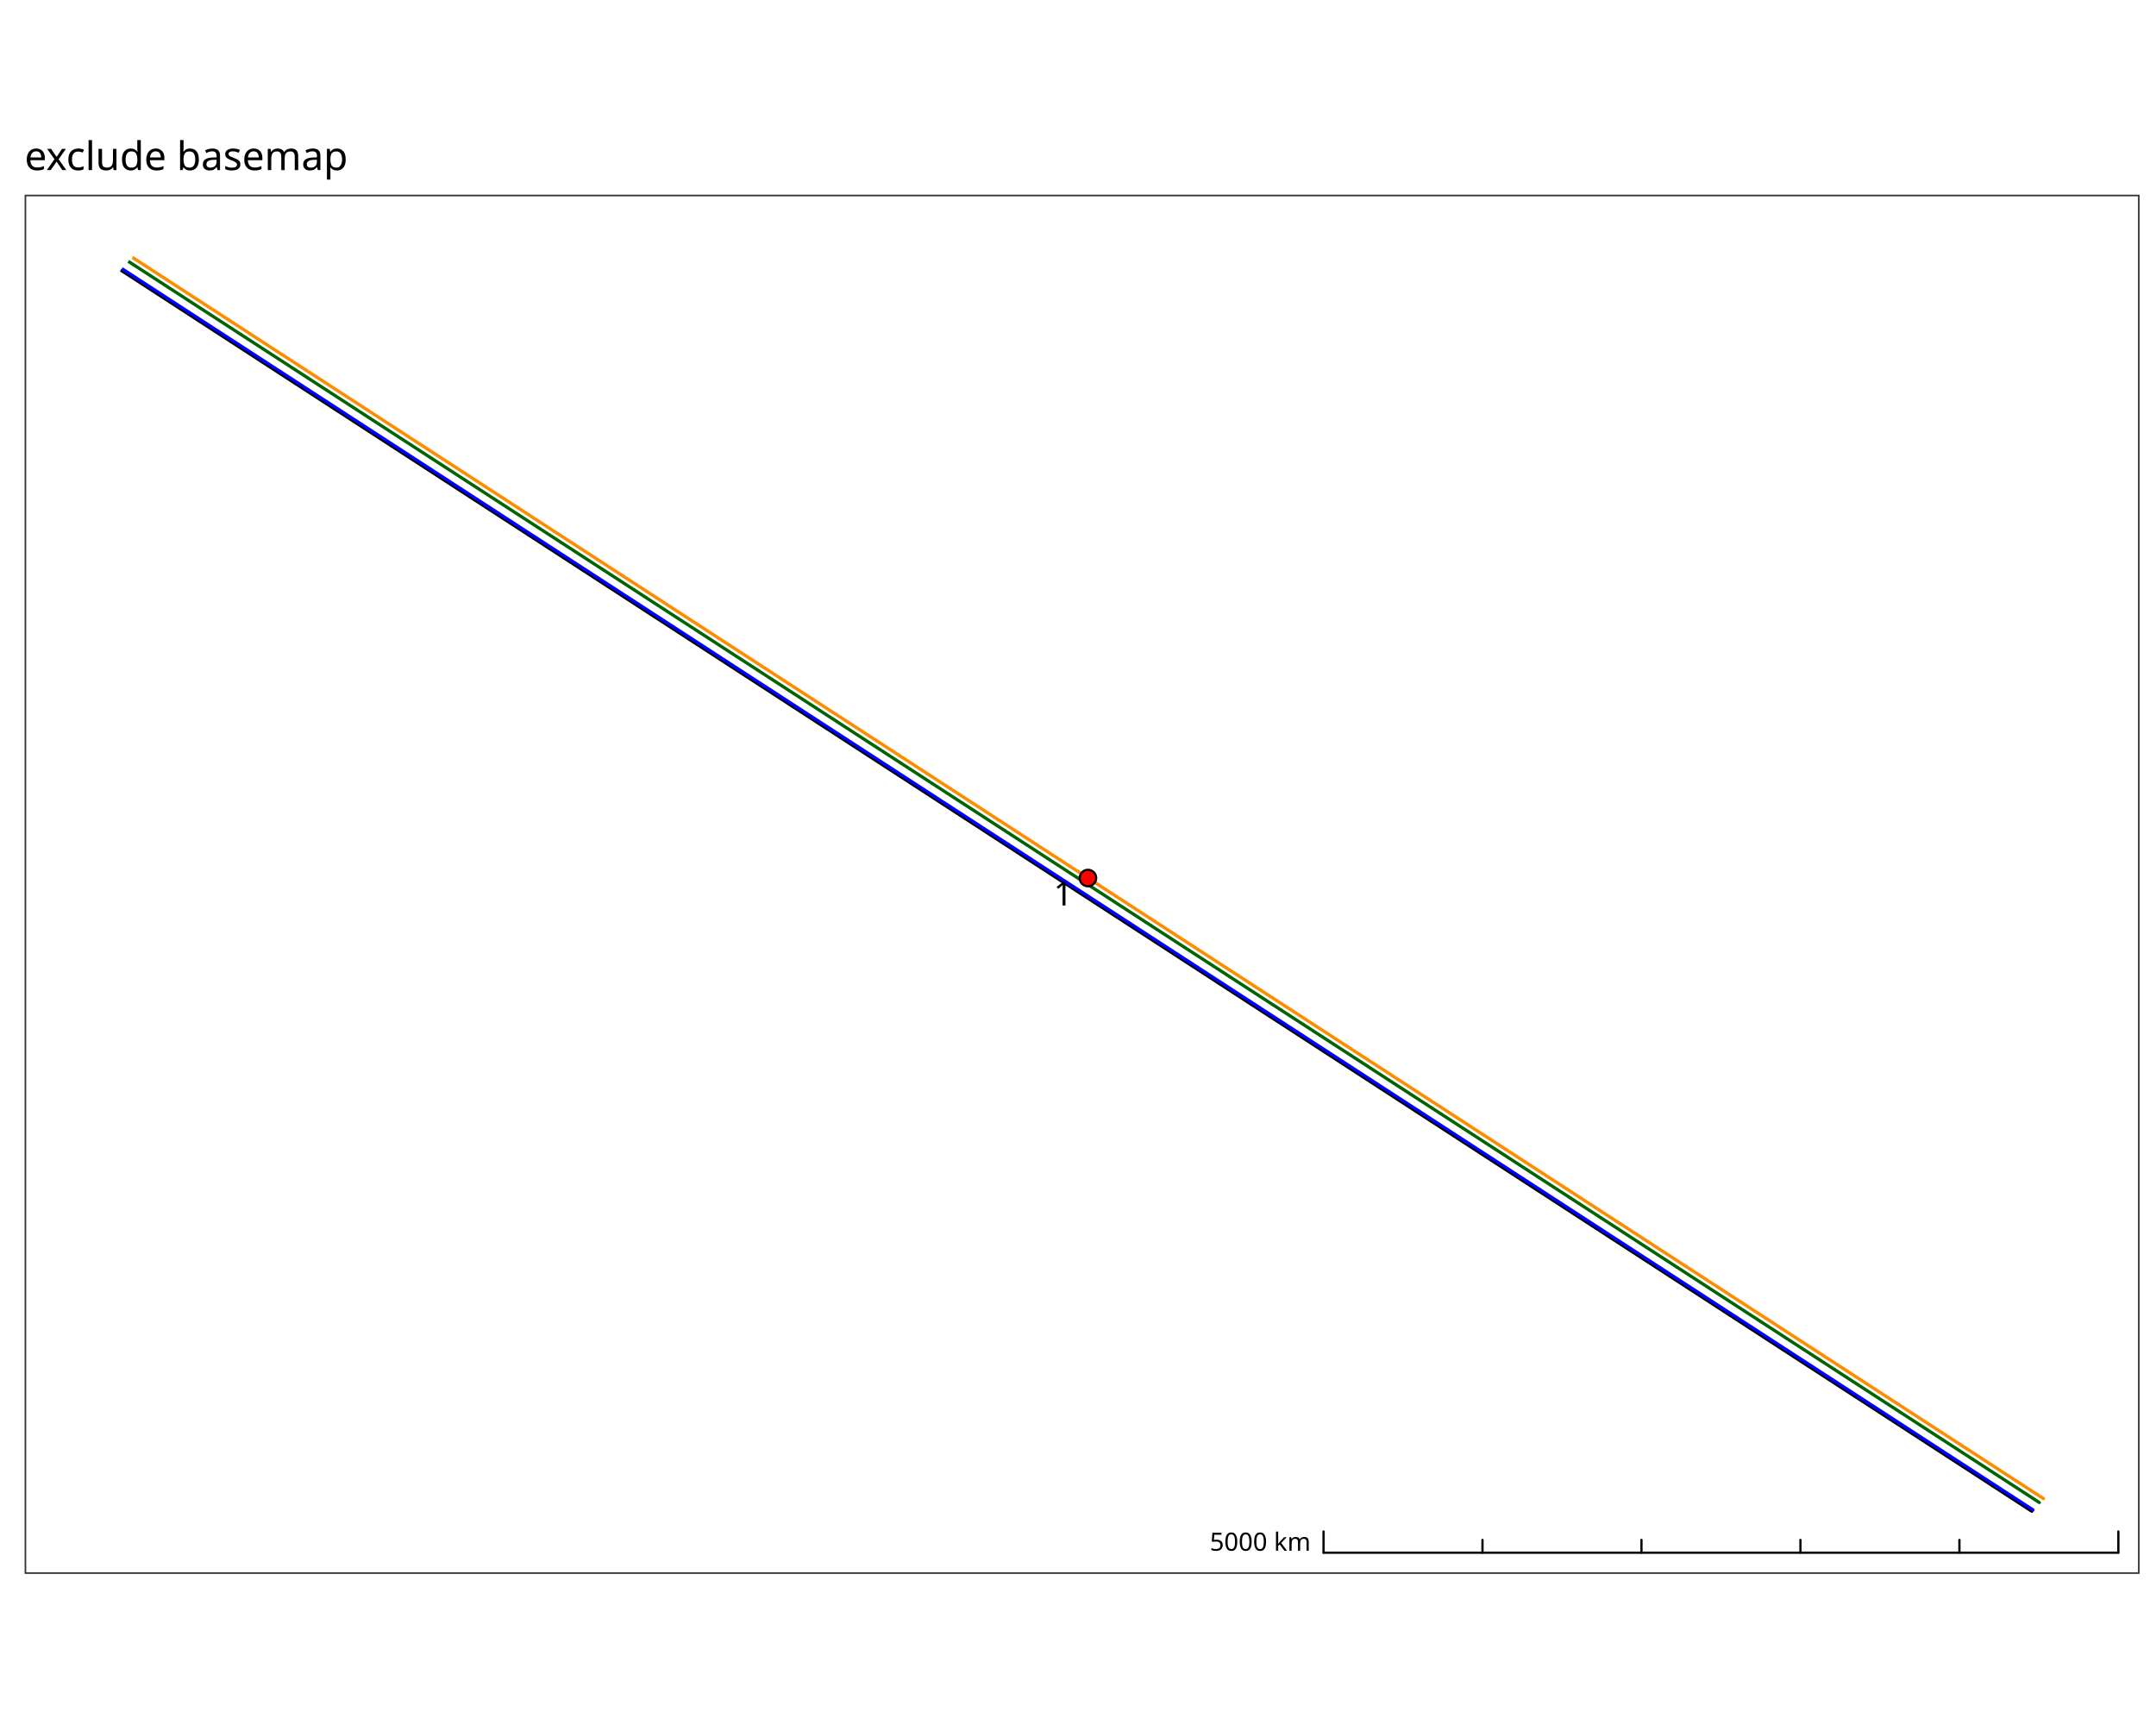
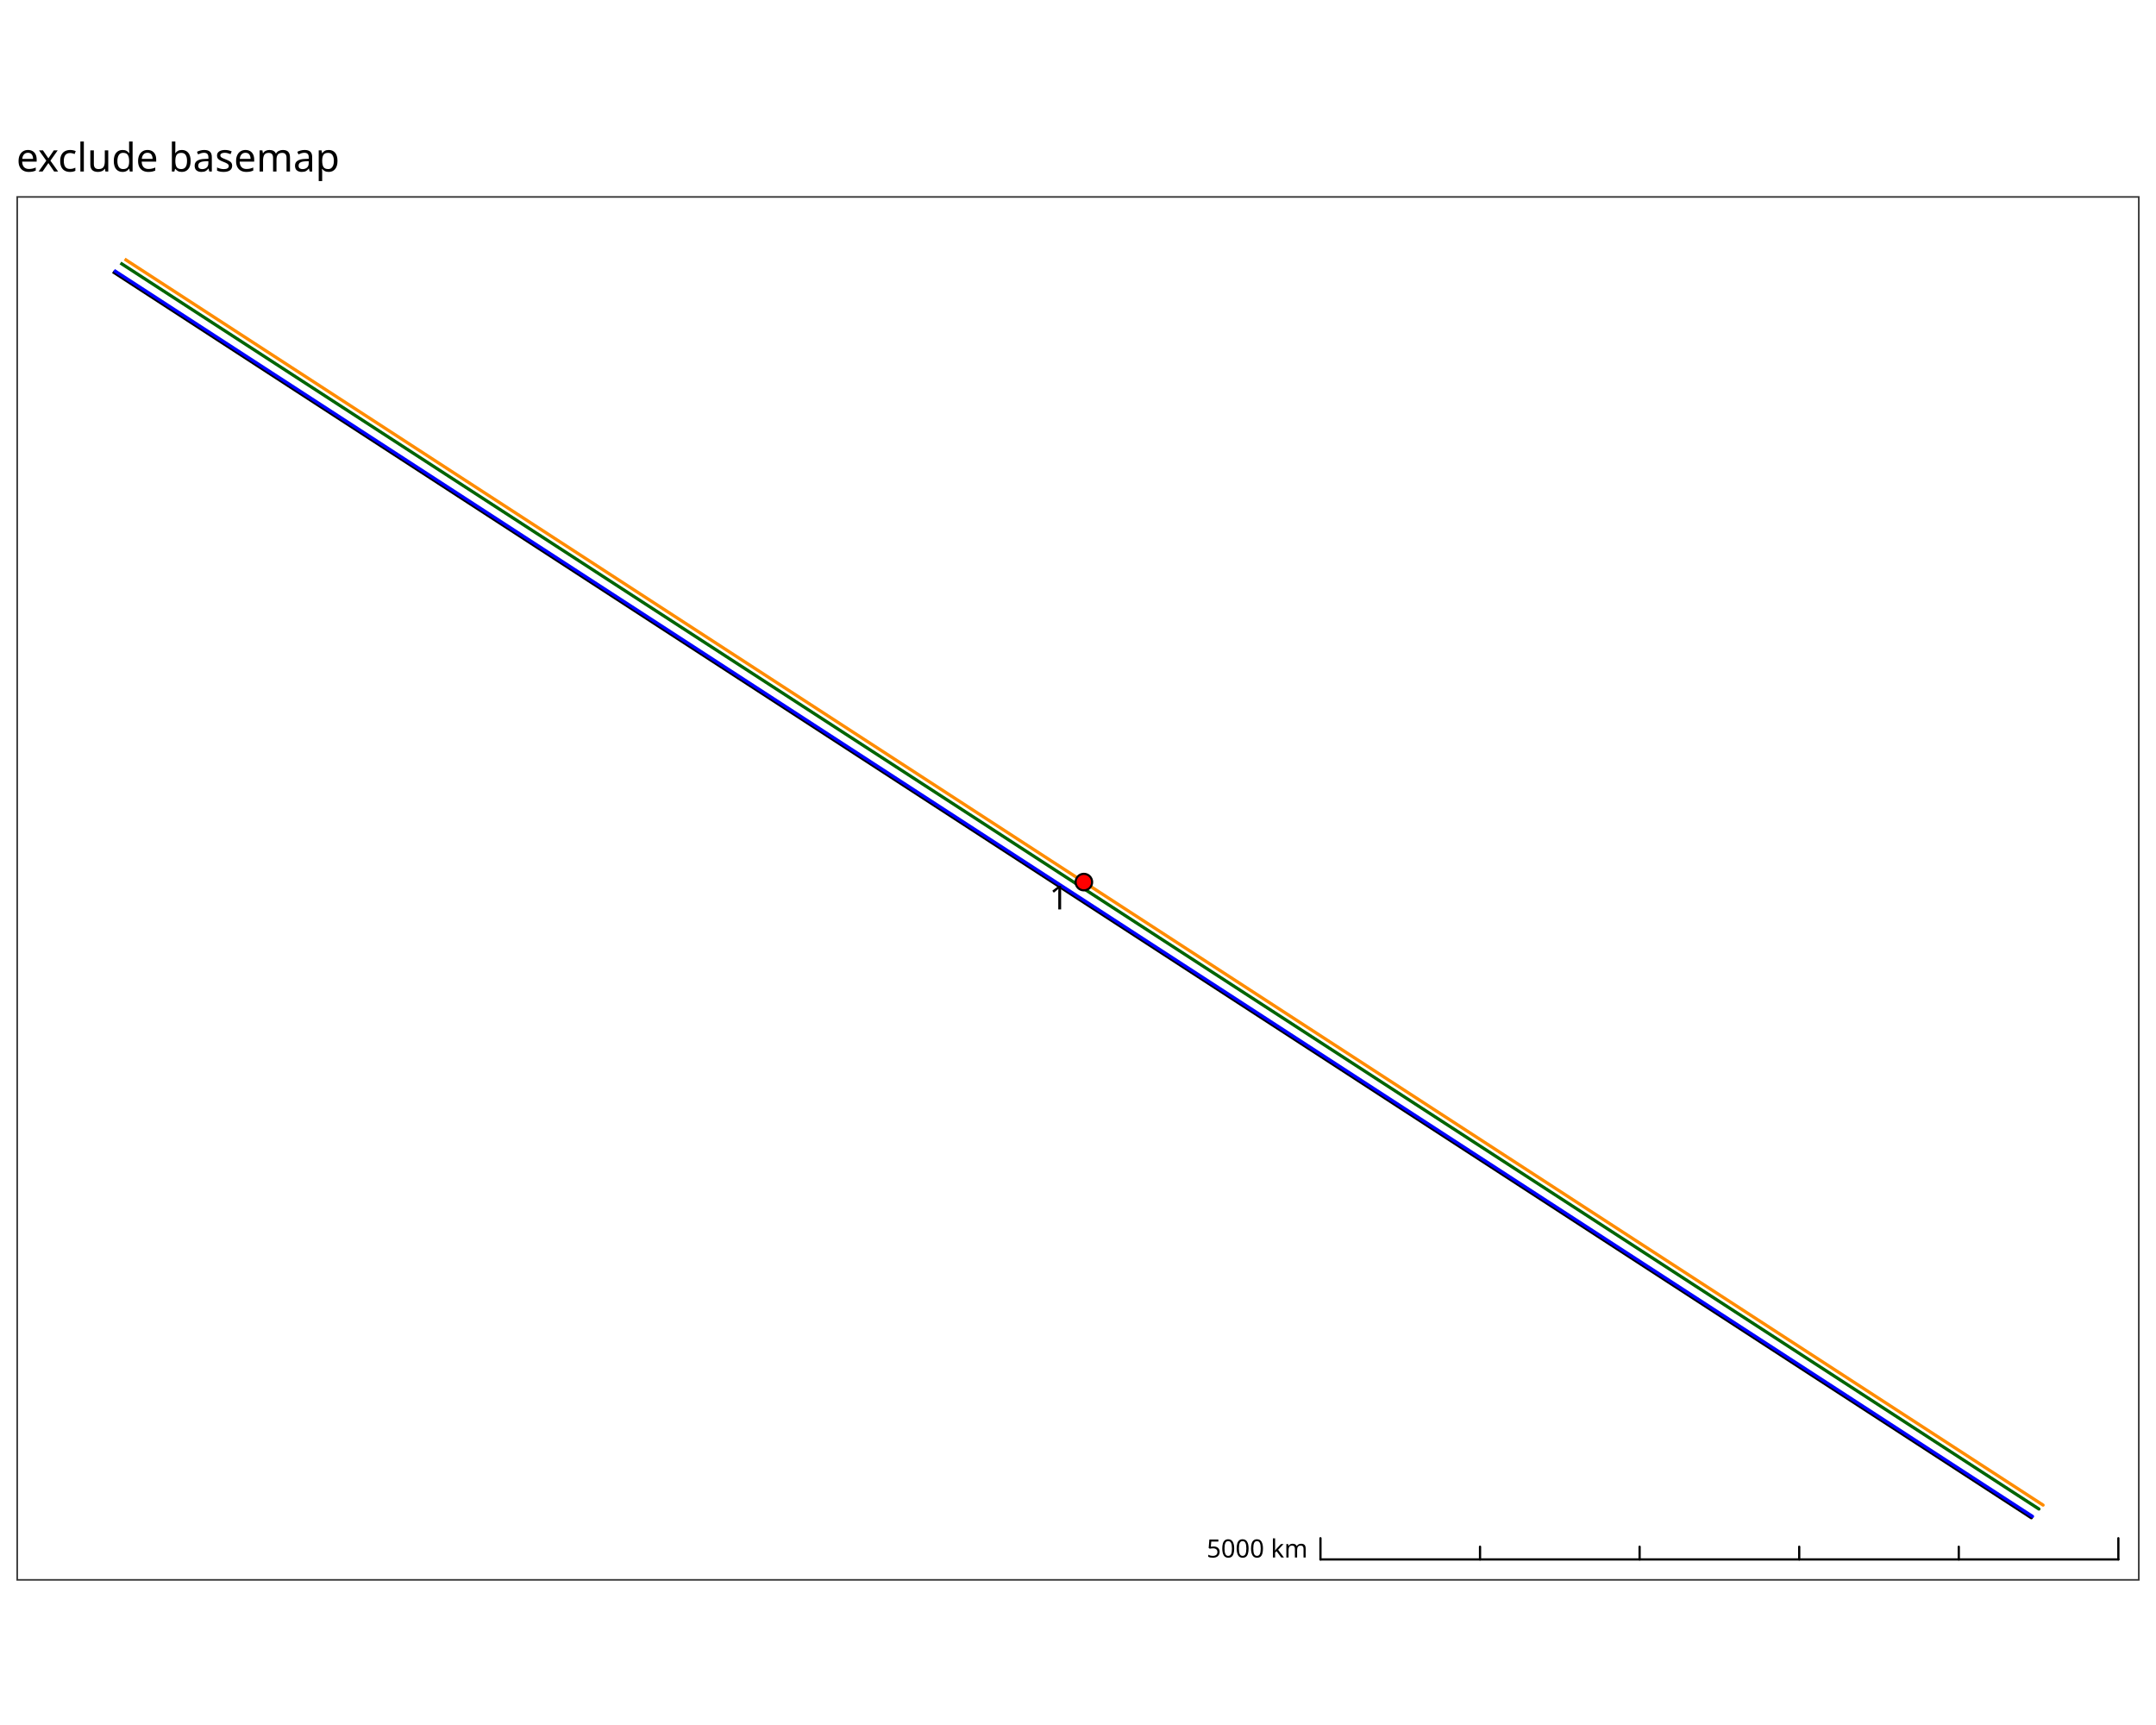
<svg xmlns="http://www.w3.org/2000/svg" class="svglite" data-engine-version="2.0" width="720.00pt" height="576.00pt" viewBox="0 0 720.00 576.00">
  <defs>
    <style type="text/css">
    .svglite line, .svglite polyline, .svglite polygon, .svglite path, .svglite rect, .svglite circle {
      fill: none;
      stroke: #000000;
      stroke-linecap: round;
      stroke-linejoin: round;
      stroke-miterlimit: 10.00;
    }
  </style>
  </defs>
  <rect width="100%" height="100%" style="stroke: none; fill: #FFFFFF;" />
  <defs>
    <clipPath id="cpMC4wMHw3MjAuMDB8MC4wMHw1NzYuMDA=">
      <rect x="0.00" y="0.00" width="720.00" height="576.00" />
    </clipPath>
  </defs>
  <g clip-path="url(#cpMC4wMHw3MjAuMDB8MC4wMHw1NzYuMDA=)">
</g>
  <defs>
-     <clipPath id="cpMC4wMHw3MjAuMDB8NDIuMjR8NTMzLjc2">
-       <rect x="0.00" y="42.24" width="720.00" height="491.53" />
+     <clipPath id="cpMC4wMHw3MjAuMDB8NDIuNzF8NTMzLjI5">
+       <rect x="0.00" y="42.71" width="720.00" height="490.57" />
    </clipPath>
  </defs>
-   <g clip-path="url(#cpMC4wMHw3MjAuMDB8NDIuMjR8NTMzLjc2)">
-     <rect x="0.00" y="42.24" width="720.00" height="491.53" style="stroke-width: 1.07; stroke: #FFFFFF; fill: #FFFFFF;" />
+   <g clip-path="url(#cpMC4wMHw3MjAuMDB8NDIuNzF8NTMzLjI5)">
+     <rect x="0.00" y="42.71" width="720.00" height="490.57" style="stroke-width: 1.07; stroke: #FFFFFF; fill: #FFFFFF;" />
  </g>
  <g clip-path="url(#cpMC4wMHw3MjAuMDB8MC4wMHw1NzYuMDA=)">
</g>
  <defs>
-     <clipPath id="cpOC4yMnw3MTQuNTJ8NjUuMDJ8NTI1LjU0">
-       <rect x="8.22" y="65.02" width="706.30" height="460.52" />
+     <clipPath id="cpNS40OHw3MTQuNTJ8NjUuNTB8NTI3Ljgx">
+       <rect x="5.48" y="65.50" width="709.04" height="462.31" />
    </clipPath>
  </defs>
-   <g clip-path="url(#cpOC4yMnw3MTQuNTJ8NjUuMDJ8NTI1LjU0)">
-     <rect x="8.22" y="65.02" width="706.30" height="460.52" style="stroke-width: 1.07; stroke: none; fill: #FFFFFF;" />
-     <polyline points="363.32,293.18 682.42,500.40 44.22,85.95 " style="stroke-width: 1.07; stroke: #FF8C00; stroke-linecap: butt;" />
-     <polyline points="361.93,294.48 681.03,501.71 42.83,87.26 " style="stroke-width: 1.07; stroke: #006400; stroke-linecap: butt;" />
-     <polyline points="359.42,297.39 678.52,504.61 40.32,90.16 " style="stroke-width: 1.07; stroke-linecap: butt;" />
-     <polyline points="359.80,296.93 678.90,504.16 40.70,89.71 " style="stroke-width: 1.07; stroke: #0000FF; stroke-linecap: butt;" />
-     <circle cx="363.32" cy="293.18" r="2.76" style="stroke-width: 0.71; stroke-linecap: butt; fill: #FF0000;" />
-     <text x="355.04" y="302.37" text-anchor="middle" style="font-size: 11.04px; font-family: sans;" textLength="6.14px" lengthAdjust="spacingAndGlyphs">1</text>
-     <line x1="442.00" y1="518.46" x2="442.00" y2="511.37" style="stroke-width: 0.75;" />
-     <line x1="495.08" y1="518.46" x2="495.08" y2="514.20" style="stroke-width: 0.75;" />
-     <line x1="548.17" y1="518.46" x2="548.17" y2="514.20" style="stroke-width: 0.75;" />
-     <line x1="601.26" y1="518.46" x2="601.26" y2="514.20" style="stroke-width: 0.75;" />
-     <line x1="654.35" y1="518.46" x2="654.35" y2="514.20" style="stroke-width: 0.75;" />
-     <line x1="707.43" y1="518.46" x2="707.43" y2="511.37" style="stroke-width: 0.75;" />
-     <line x1="442.00" y1="518.46" x2="707.43" y2="518.46" style="stroke-width: 0.75;" />
-     <text x="437.74" y="517.80" text-anchor="end" style="font-size: 8.40px; font-family: sans;" textLength="32.23px" lengthAdjust="spacingAndGlyphs">5000 km</text>
-     <rect x="8.22" y="65.02" width="706.30" height="460.52" style="stroke-width: 1.07; stroke: #333333;" />
+   <g clip-path="url(#cpNS40OHw3MTQuNTJ8NjUuNTB8NTI3Ljgx)">
+     <rect x="5.48" y="65.50" width="709.04" height="462.31" style="stroke-width: 1.07; stroke: none; fill: #FFFFFF;" />
+     <polyline points="361.96,294.54 682.29,502.57 41.62,86.51 " style="stroke-width: 1.07; stroke: #FF8C00; stroke-linecap: butt;" />
+     <polyline points="360.56,295.85 680.90,503.88 40.22,87.82 " style="stroke-width: 1.07; stroke: #006400; stroke-linecap: butt;" />
+     <polyline points="358.04,298.76 678.38,506.79 37.71,90.73 " style="stroke-width: 1.07; stroke-linecap: butt;" />
+     <polyline points="358.42,298.31 678.76,506.34 38.08,90.28 " style="stroke-width: 1.07; stroke: #0000FF; stroke-linecap: butt;" />
+     <circle cx="361.96" cy="294.54" r="2.76" style="stroke-width: 0.71; stroke-linecap: butt; fill: #FF0000;" />
+     <text x="353.60" y="303.66" text-anchor="middle" style="font-size: 11.04px; font-family: sans;" textLength="6.14px" lengthAdjust="spacingAndGlyphs">1</text>
+     <line x1="440.97" y1="520.72" x2="440.97" y2="513.63" style="stroke-width: 0.75;" />
+     <line x1="494.26" y1="520.72" x2="494.26" y2="516.47" style="stroke-width: 0.75;" />
+     <line x1="547.55" y1="520.72" x2="547.55" y2="516.47" style="stroke-width: 0.75;" />
+     <line x1="600.85" y1="520.72" x2="600.85" y2="516.47" style="stroke-width: 0.75;" />
+     <line x1="654.14" y1="520.72" x2="654.14" y2="516.47" style="stroke-width: 0.75;" />
+     <line x1="707.43" y1="520.72" x2="707.43" y2="513.63" style="stroke-width: 0.75;" />
+     <line x1="440.97" y1="520.72" x2="707.43" y2="520.72" style="stroke-width: 0.75;" />
+     <text x="436.71" y="520.07" text-anchor="end" style="font-size: 8.40px; font-family: sans;" textLength="32.23px" lengthAdjust="spacingAndGlyphs">5000 km</text>
+     <rect x="5.48" y="65.50" width="709.04" height="462.31" style="stroke-width: 1.07; stroke: #333333;" />
  </g>
  <g clip-path="url(#cpMC4wMHw3MjAuMDB8MC4wMHw1NzYuMDA=)">
-     <text x="8.22" y="56.80" style="font-size: 13.20px; font-family: sans;" textLength="103.49px" lengthAdjust="spacingAndGlyphs">exclude basemap</text>
+     <text x="5.48" y="57.28" style="font-size: 13.20px; font-family: sans;" textLength="103.49px" lengthAdjust="spacingAndGlyphs">exclude basemap</text>
  </g>
</svg>
